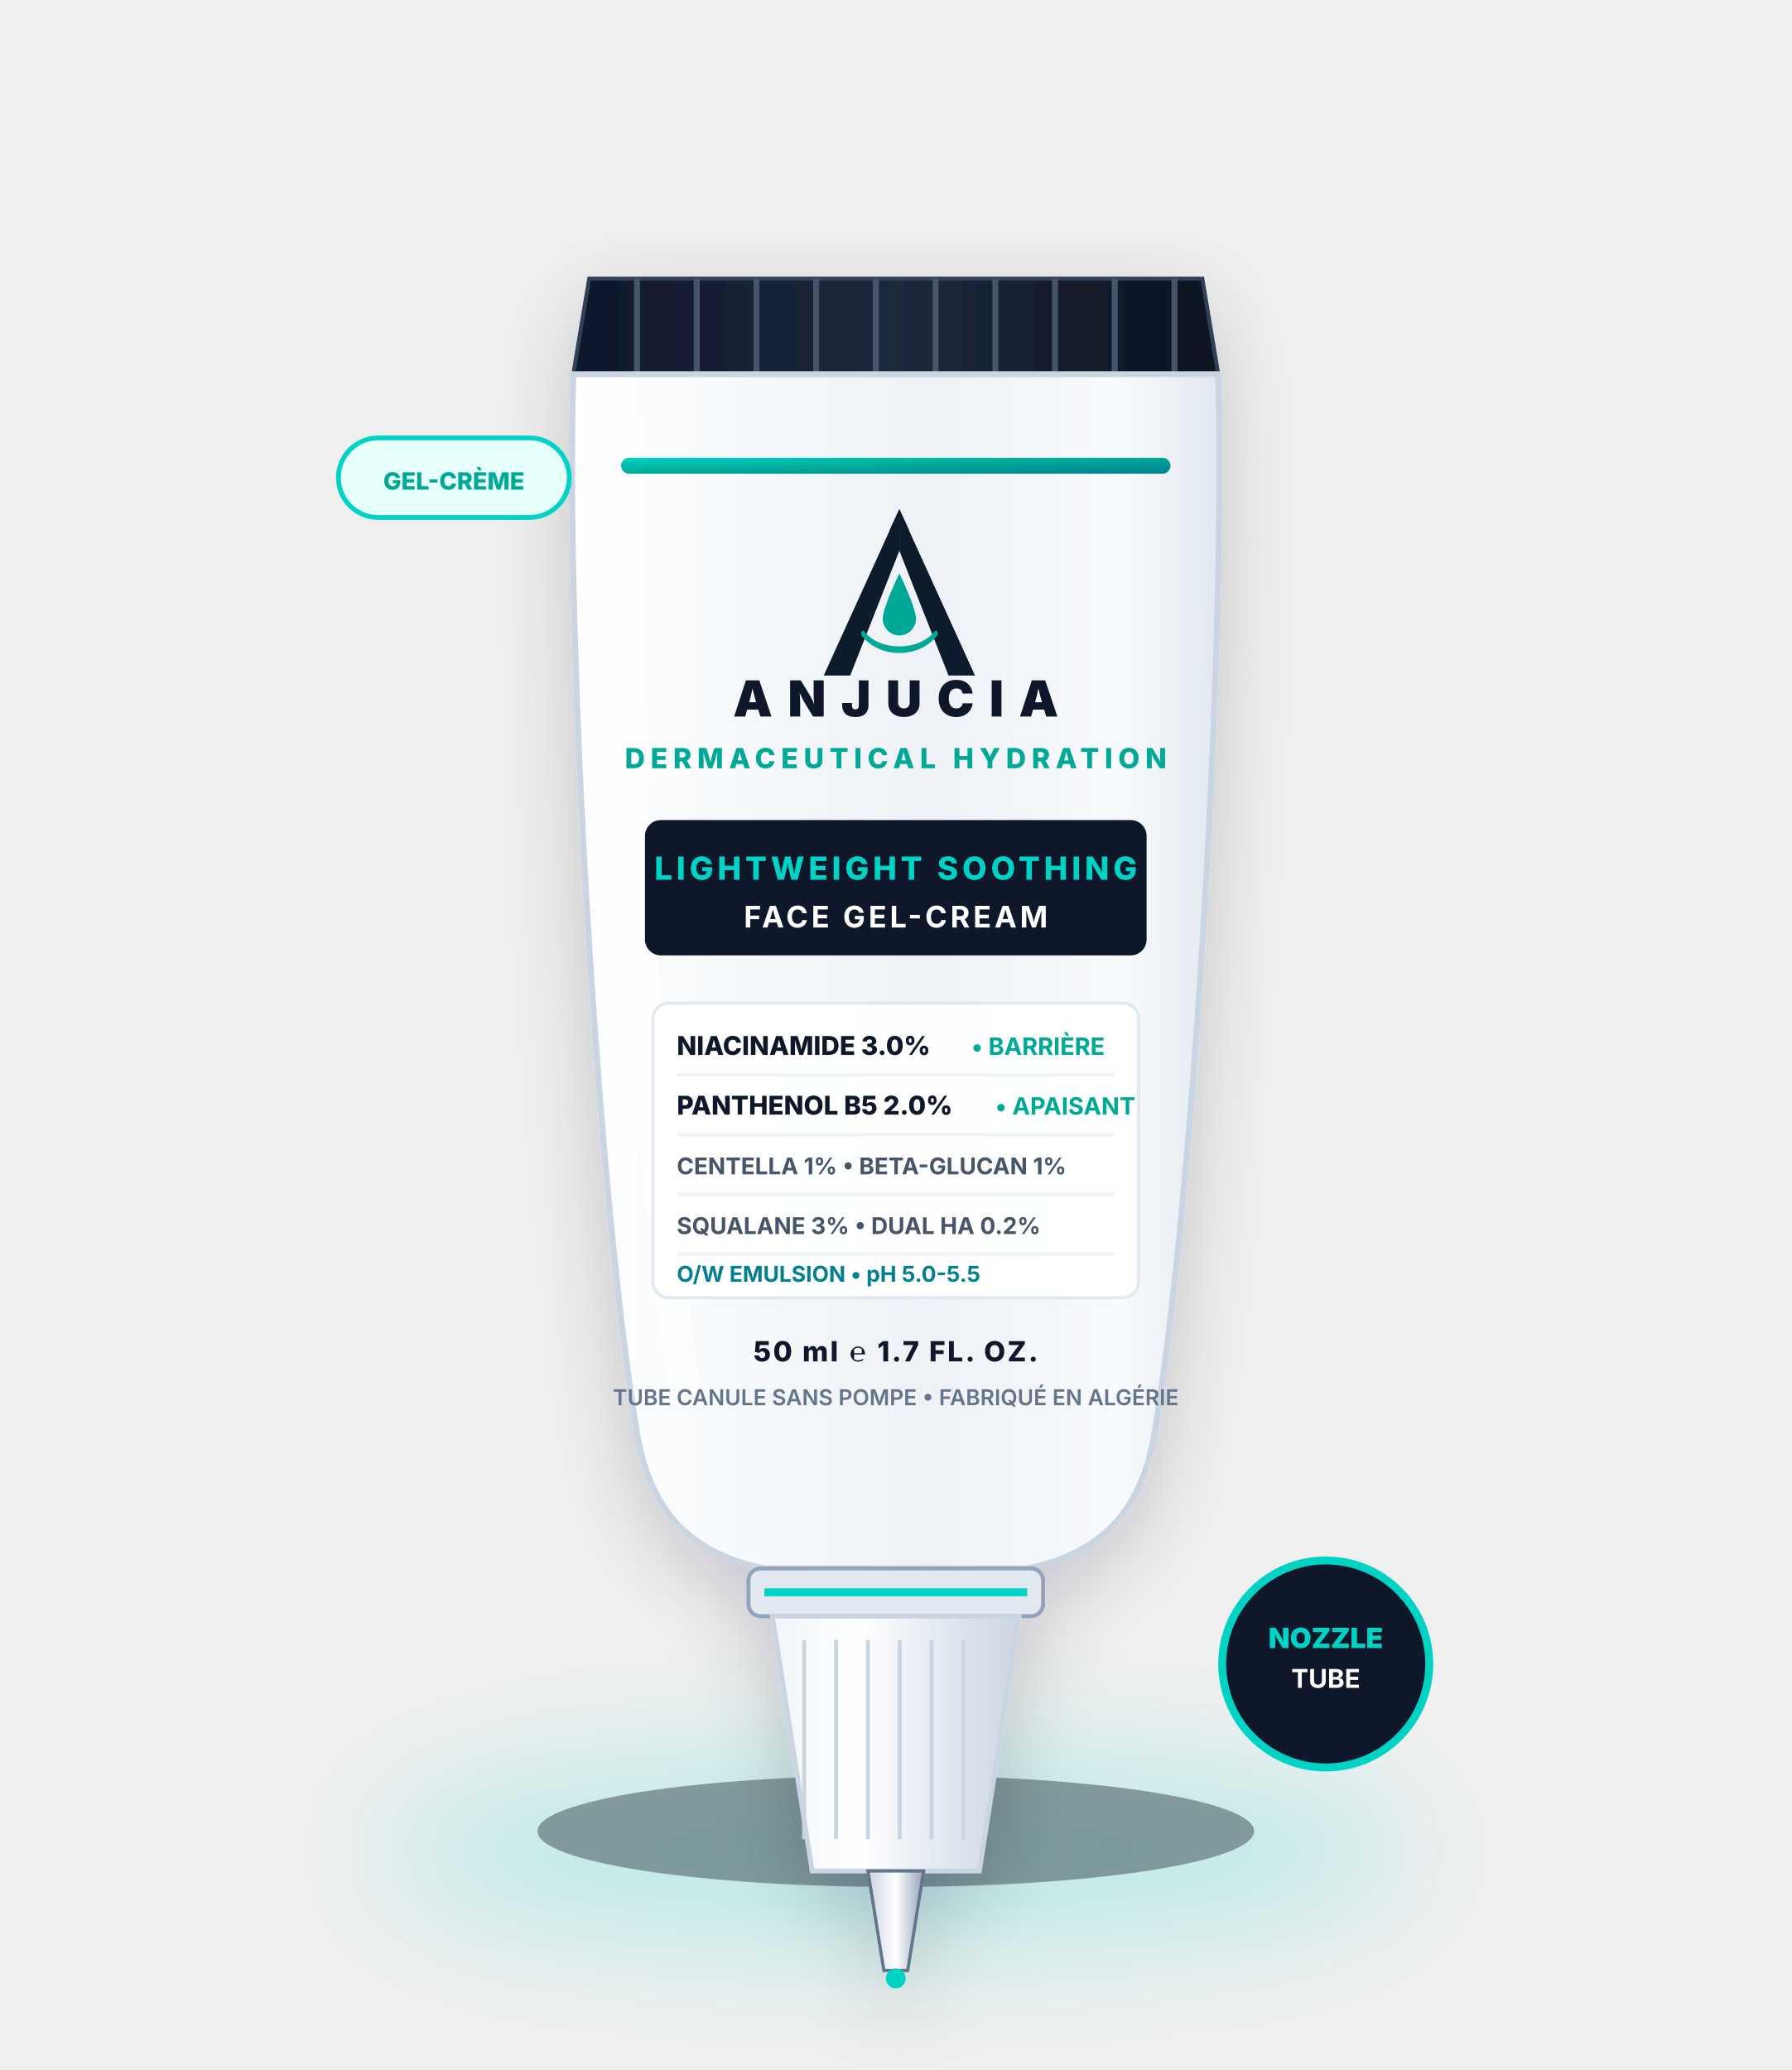
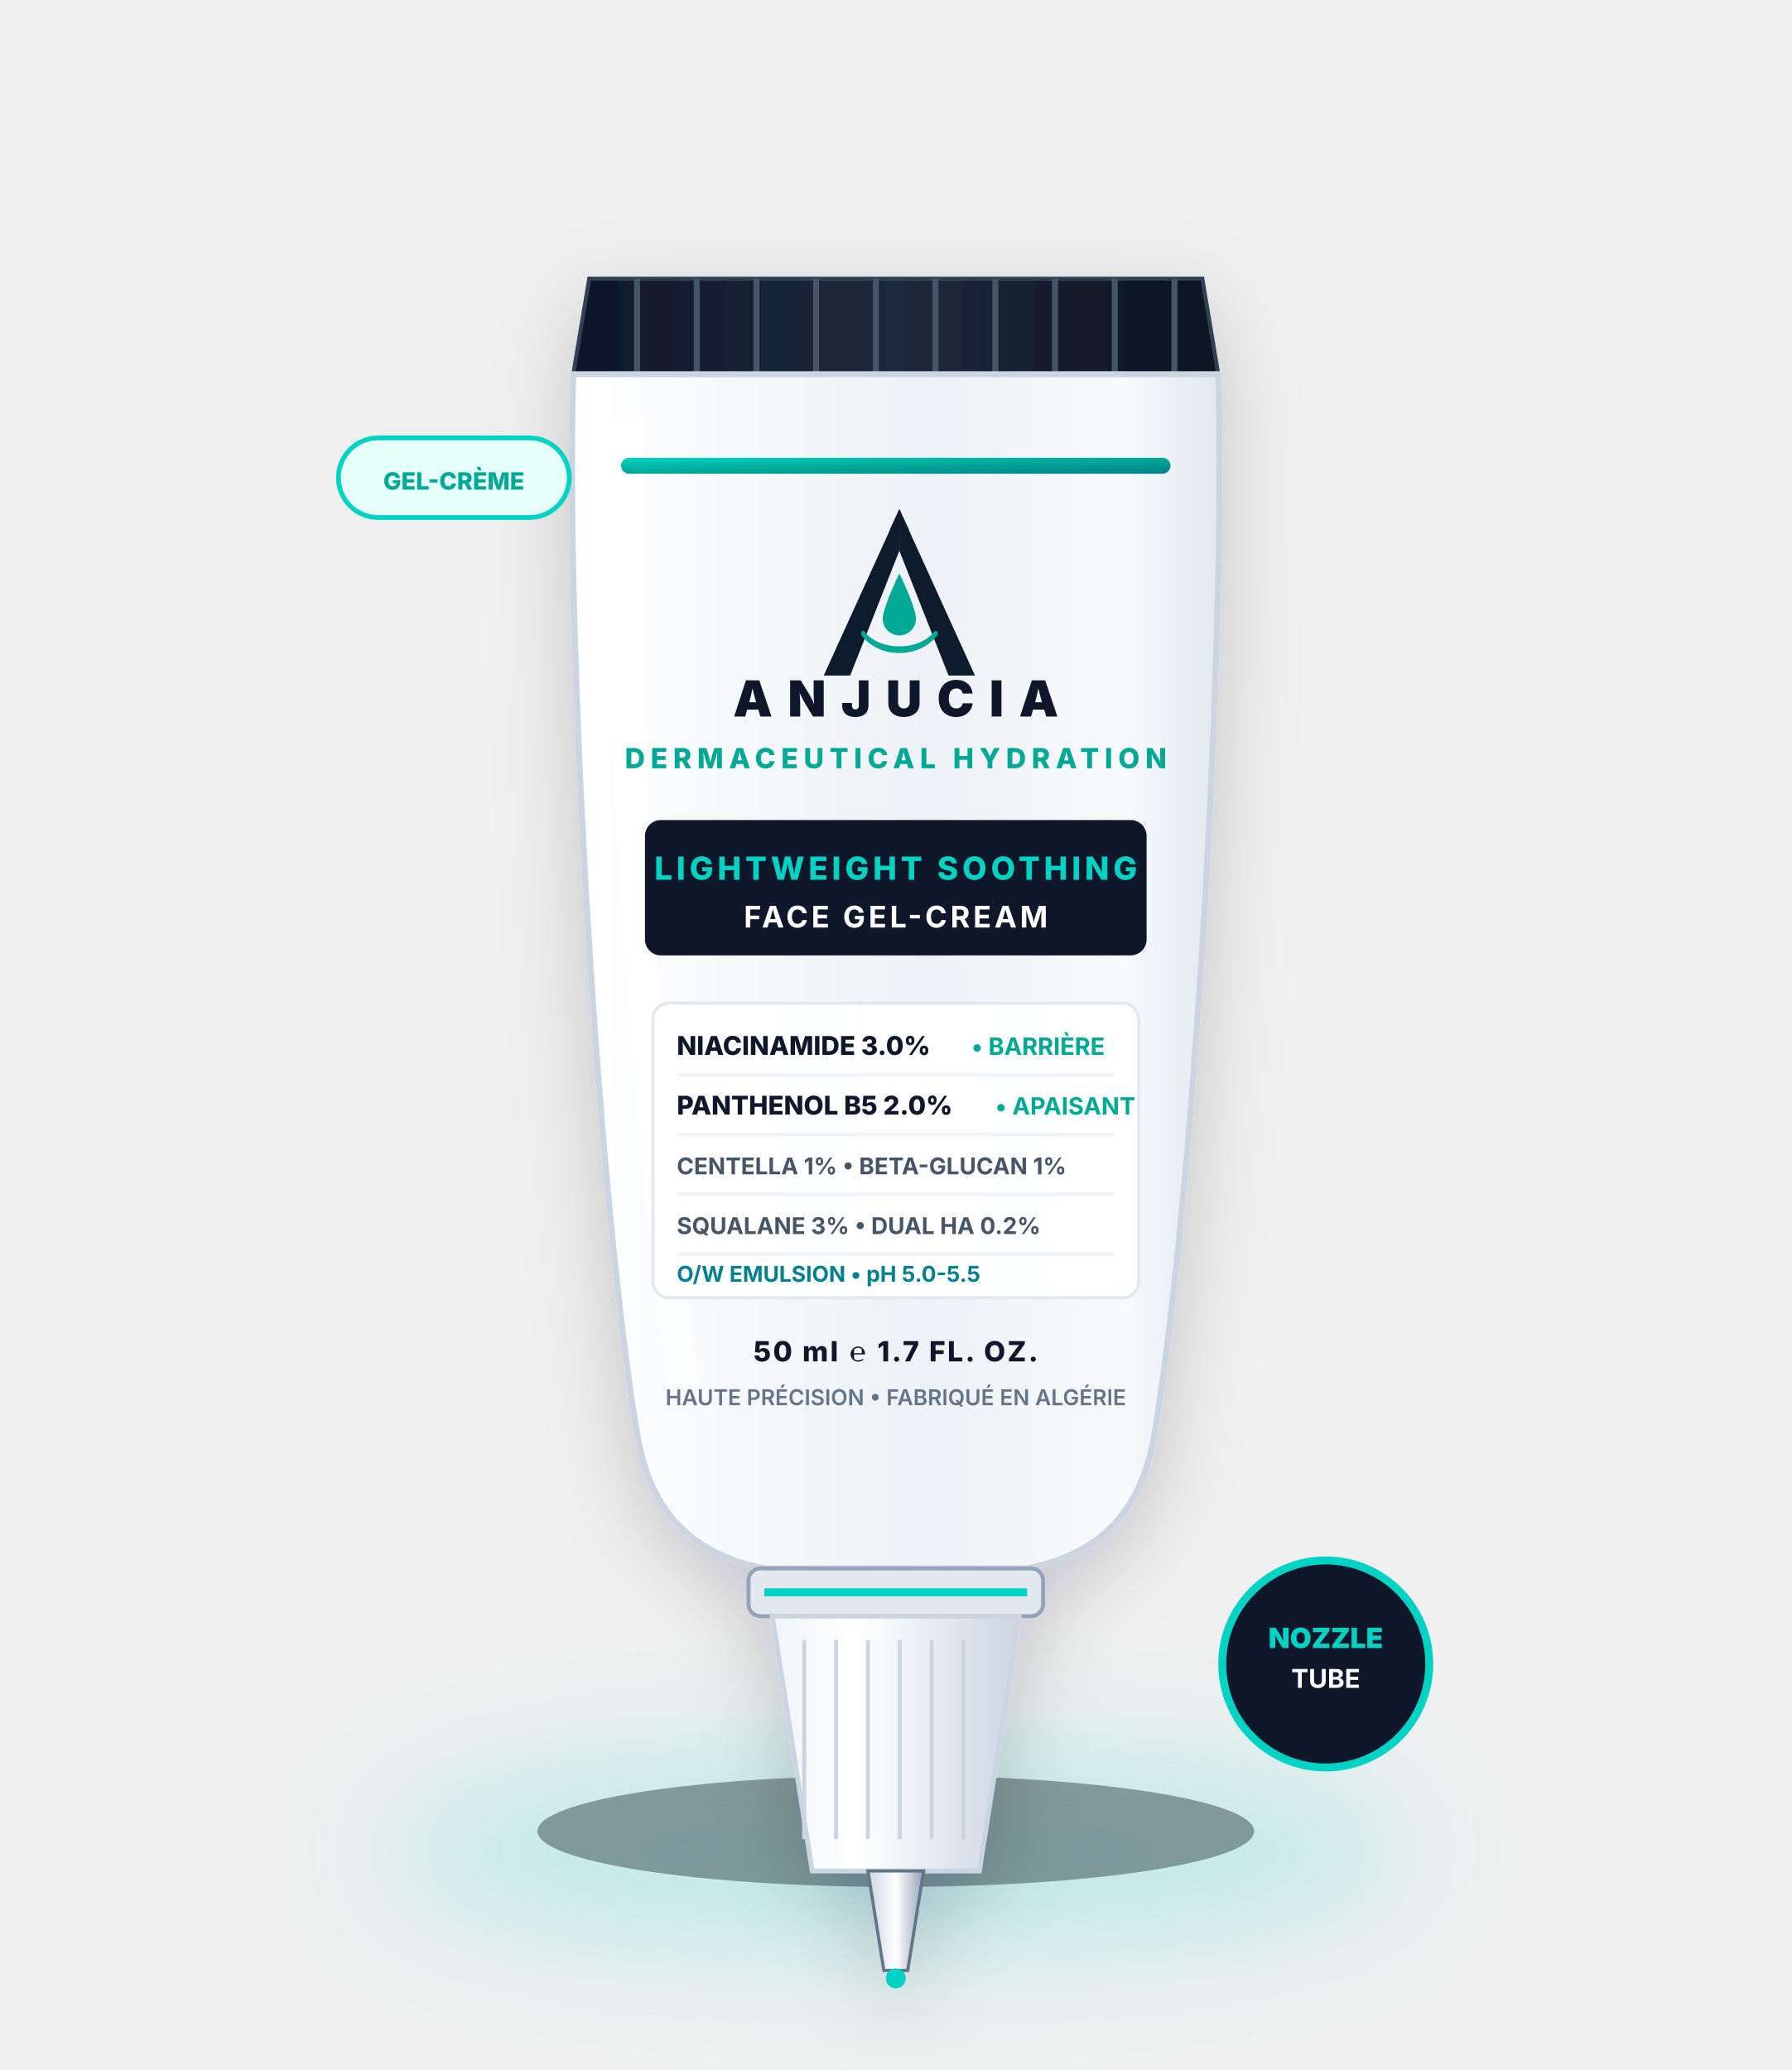
<svg xmlns="http://www.w3.org/2000/svg" viewBox="0 0 450 520" width="100%" height="100%">
  <defs>
    <linearGradient id="tubeBody" x1="0%" y1="0%" x2="100%" y2="0%">
      <stop offset="0%" stop-color="#FFFFFF" />
      <stop offset="20%" stop-color="#F8FAFC" />
      <stop offset="55%" stop-color="#EEF2F6" />
      <stop offset="85%" stop-color="#F8FAFC" />
      <stop offset="100%" stop-color="#E2E8F0" />
    </linearGradient>
    <linearGradient id="aquaAccent" x1="0%" y1="0%" x2="100%" y2="100%">
      <stop offset="0%" stop-color="#00D2C4" />
      <stop offset="50%" stop-color="#00A896" />
      <stop offset="100%" stop-color="#028090" />
    </linearGradient>
    <linearGradient id="navyClinical" x1="0%" y1="0%" x2="100%" y2="0%">
      <stop offset="0%" stop-color="#0F172A" />
      <stop offset="50%" stop-color="#1E293B" />
      <stop offset="100%" stop-color="#0B1320" />
    </linearGradient>
    <linearGradient id="nozzleCap" x1="0%" y1="0%" x2="100%" y2="0%">
      <stop offset="0%" stop-color="#F1F5F9" />
      <stop offset="35%" stop-color="#FFFFFF" />
      <stop offset="70%" stop-color="#E2E8F0" />
      <stop offset="100%" stop-color="#CBD5E1" />
    </linearGradient>
    <linearGradient id="precisionTip" x1="0%" y1="0%" x2="100%" y2="0%">
      <stop offset="0%" stop-color="#CBD5E1" />
      <stop offset="50%" stop-color="#FFFFFF" />
      <stop offset="100%" stop-color="#94A3B8" />
    </linearGradient>
    <filter id="tubeShadow" x="-20%" y="-10%" width="140%" height="130%">
      <feDropShadow dx="0" dy="18" stdDeviation="22" flood-color="#028090" flood-opacity="0.22" />
      <feDropShadow dx="0" dy="6" stdDeviation="10" flood-color="#0B1320" flood-opacity="0.18" />
    </filter>
  </defs>
  <ellipse cx="225" cy="465" rx="130" ry="24" fill="#00D2C4" opacity="0.22" filter="blur(16px)" />
  <ellipse cx="225" cy="460" rx="90" ry="14" fill="#0B1320" opacity="0.38" />
  <g filter="url(#tubeShadow)">
    <path d="M 148 70 L 302 70 L 306 94 L 144 94 Z" fill="url(#navyClinical)" stroke="#334155" stroke-width="1" />
    <line x1="160" y1="70" x2="160" y2="94" stroke="#475569" stroke-width="1.5" />
    <line x1="175" y1="70" x2="175" y2="94" stroke="#475569" stroke-width="1.5" />
    <line x1="190" y1="70" x2="190" y2="94" stroke="#475569" stroke-width="1.5" />
    <line x1="205" y1="70" x2="205" y2="94" stroke="#475569" stroke-width="1.5" />
    <line x1="220" y1="70" x2="220" y2="94" stroke="#475569" stroke-width="1.5" />
    <line x1="235" y1="70" x2="235" y2="94" stroke="#475569" stroke-width="1.5" />
    <line x1="250" y1="70" x2="250" y2="94" stroke="#475569" stroke-width="1.5" />
    <line x1="265" y1="70" x2="265" y2="94" stroke="#475569" stroke-width="1.5" />
    <line x1="280" y1="70" x2="280" y2="94" stroke="#475569" stroke-width="1.5" />
    <line x1="295" y1="70" x2="295" y2="94" stroke="#475569" stroke-width="1.5" />
    <path d="M 144 94               C 142 160, 150 300, 160 360               C 163 378, 172 390, 192 394               L 258 394               C 278 390, 287 378, 290 360               C 300 300, 308 160, 306 94 Z" fill="url(#tubeBody)" stroke="#CBD5E1" stroke-width="1.5" />
    <rect x="188" y="394" width="74" height="12" rx="3" fill="#E2E8F0" stroke="#94A3B8" stroke-width="1" />
    <line x1="192" y1="400" x2="258" y2="400" stroke="#00D2C4" stroke-width="2" />
    <path d="M 194 406 L 256 406 L 246 470 L 204 470 Z" fill="url(#nozzleCap)" stroke="#CBD5E1" stroke-width="1.2" />
    <path d="M 218 470 L 232 470 L 228 495 L 222 495 Z" fill="url(#precisionTip)" stroke="#64748B" stroke-width="0.8" />
    <circle cx="225" cy="497" r="2.5" fill="#00D2C4" />
    <line x1="202" y1="412" x2="202" y2="462" stroke="#CBD5E1" stroke-width="1" />
    <line x1="210" y1="412" x2="210" y2="462" stroke="#CBD5E1" stroke-width="1" />
    <line x1="218" y1="412" x2="218" y2="462" stroke="#CBD5E1" stroke-width="1" />
    <line x1="226" y1="412" x2="226" y2="462" stroke="#CBD5E1" stroke-width="1" />
    <line x1="234" y1="412" x2="234" y2="462" stroke="#CBD5E1" stroke-width="1" />
    <line x1="242" y1="412" x2="242" y2="462" stroke="#CBD5E1" stroke-width="1" />
    <path d="M 154 105 C 151 180, 158 280, 168 350 L 176 350 C 166 280, 160 180, 162 105 Z" fill="#FFFFFF" opacity="0.65" />
  </g>
  <g id="tubeGraphics">
    <rect x="156" y="115" width="138" height="4" rx="2" fill="url(#aquaAccent)" />
    <g transform="translate(205, 126) scale(0.19)">
      <path d="M 110 10 L 10 230 L 45 230 L 110 65 Z" fill="#0E1B2C" />
      <path d="M 110 10 L 210 230 L 175 230 L 110 65 Z" fill="#0E1B2C" />
      <path d="M 97 38 L 110 10 L 123 38 Z" fill="#0E1B2C" />
      <path d="M 110 95 C 110 95, 88 140, 88 155 C 88 167, 98 177, 110 177 C 122 177, 132 167, 132 155 C 132 140, 110 95, 110 95 Z" fill="#00A896" />
      <path d="M 64 172 C 84 198, 136 198, 156 172 C 158 169, 163 172, 160 177 C 136 208, 84 208, 60 177 C 58 172, 62 169, 64 172 Z" fill="#00A896" />
    </g>
    <text x="225" y="180" text-anchor="middle" fill="#0F172A" font-family="'Inter', -apple-system, sans-serif" font-size="12.5" font-weight="900" letter-spacing="3.8">ANJUCIA</text>
    <text x="225" y="193" text-anchor="middle" fill="#00A896" font-family="'Inter', sans-serif" font-size="7" font-weight="800" letter-spacing="1.4">DERMACEUTICAL HYDRATION</text>
    <rect x="162" y="206" width="126" height="34" rx="4" fill="#0F172A" />
    <text x="225" y="221" text-anchor="middle" fill="#00D2C4" font-family="'Inter', sans-serif" font-size="8" font-weight="800" letter-spacing="1">LIGHTWEIGHT SOOTHING</text>
    <text x="225" y="233" text-anchor="middle" fill="#FFFFFF" font-family="'Inter', sans-serif" font-size="7.5" font-weight="700" letter-spacing="0.8">FACE GEL-CREAM</text>
    <g transform="translate(164, 252)">
      <rect x="0" y="0" width="122" height="74" rx="4" fill="#FFFFFF" opacity="0.95" stroke="#E2E8F0" stroke-width="0.8" />
      <text x="6" y="13" fill="#0F172A" font-family="'Inter', sans-serif" font-size="6.5" font-weight="800">NIACINAMIDE 3.0%</text>
      <text x="80" y="13" fill="#00A896" font-family="'Inter', sans-serif" font-size="6" font-weight="700">• BARRIÈRE</text>
      <line x1="6" y1="18" x2="116" y2="18" stroke="#F1F5F9" stroke-width="1" />
      <text x="6" y="28" fill="#0F172A" font-family="'Inter', sans-serif" font-size="6.5" font-weight="800">PANTHENOL B5 2.0%</text>
      <text x="86" y="28" fill="#00A896" font-family="'Inter', sans-serif" font-size="6" font-weight="700">• APAISANT</text>
      <line x1="6" y1="33" x2="116" y2="33" stroke="#F1F5F9" stroke-width="1" />
      <text x="6" y="43" fill="#475569" font-family="'Inter', sans-serif" font-size="5.8" font-weight="700">CENTELLA 1% • BETA-GLUCAN 1%</text>
      <line x1="6" y1="48" x2="116" y2="48" stroke="#F1F5F9" stroke-width="1" />
      <text x="6" y="58" fill="#475569" font-family="'Inter', sans-serif" font-size="5.8" font-weight="700">SQUALANE 3% • DUAL HA 0.2%</text>
      <line x1="6" y1="63" x2="116" y2="63" stroke="#F1F5F9" stroke-width="1" />
      <text x="6" y="70" fill="#028090" font-family="'Inter', sans-serif" font-size="5.5" font-weight="700">O/W EMULSION • pH 5.0-5.5</text>
    </g>
    <text x="225" y="342" text-anchor="middle" fill="#0F172A" font-family="'Inter', sans-serif" font-size="7" font-weight="800" letter-spacing="0.5">50 ml ℮ 1.7 FL. OZ.</text>
-     <text x="225" y="353" text-anchor="middle" fill="#64748B" font-family="'Inter', sans-serif" font-size="5.5" font-weight="600">TUBE CANULE SANS POMPE • FABRIQUÉ EN ALGÉRIE</text>
+     <text x="225" y="353" text-anchor="middle" fill="#64748B" font-family="'Inter', sans-serif" font-size="5.5" font-weight="600">HAUTE PRÉCISION • FABRIQUÉ EN ALGÉRIE</text>
  </g>
  <g transform="translate(305, 390)">
    <circle cx="28" cy="28" r="26" fill="#0F172A" stroke="#00D2C4" stroke-width="2" />
    <text x="28" y="24" text-anchor="middle" fill="#00D2C4" font-family="'Inter', sans-serif" font-size="7" font-weight="900">NOZZLE</text>
    <text x="28" y="34" text-anchor="middle" fill="#FFFFFF" font-family="'Inter', sans-serif" font-size="6.5" font-weight="700">TUBE</text>
  </g>
  <g transform="translate(85, 110)">
    <rect x="0" y="0" width="58" height="20" rx="10" fill="#E6FFFA" stroke="#00D2C4" stroke-width="1.2" />
    <text x="29" y="13" text-anchor="middle" fill="#00A896" font-family="'Inter', sans-serif" font-size="6" font-weight="800">GEL-CRÈME</text>
  </g>
</svg>
